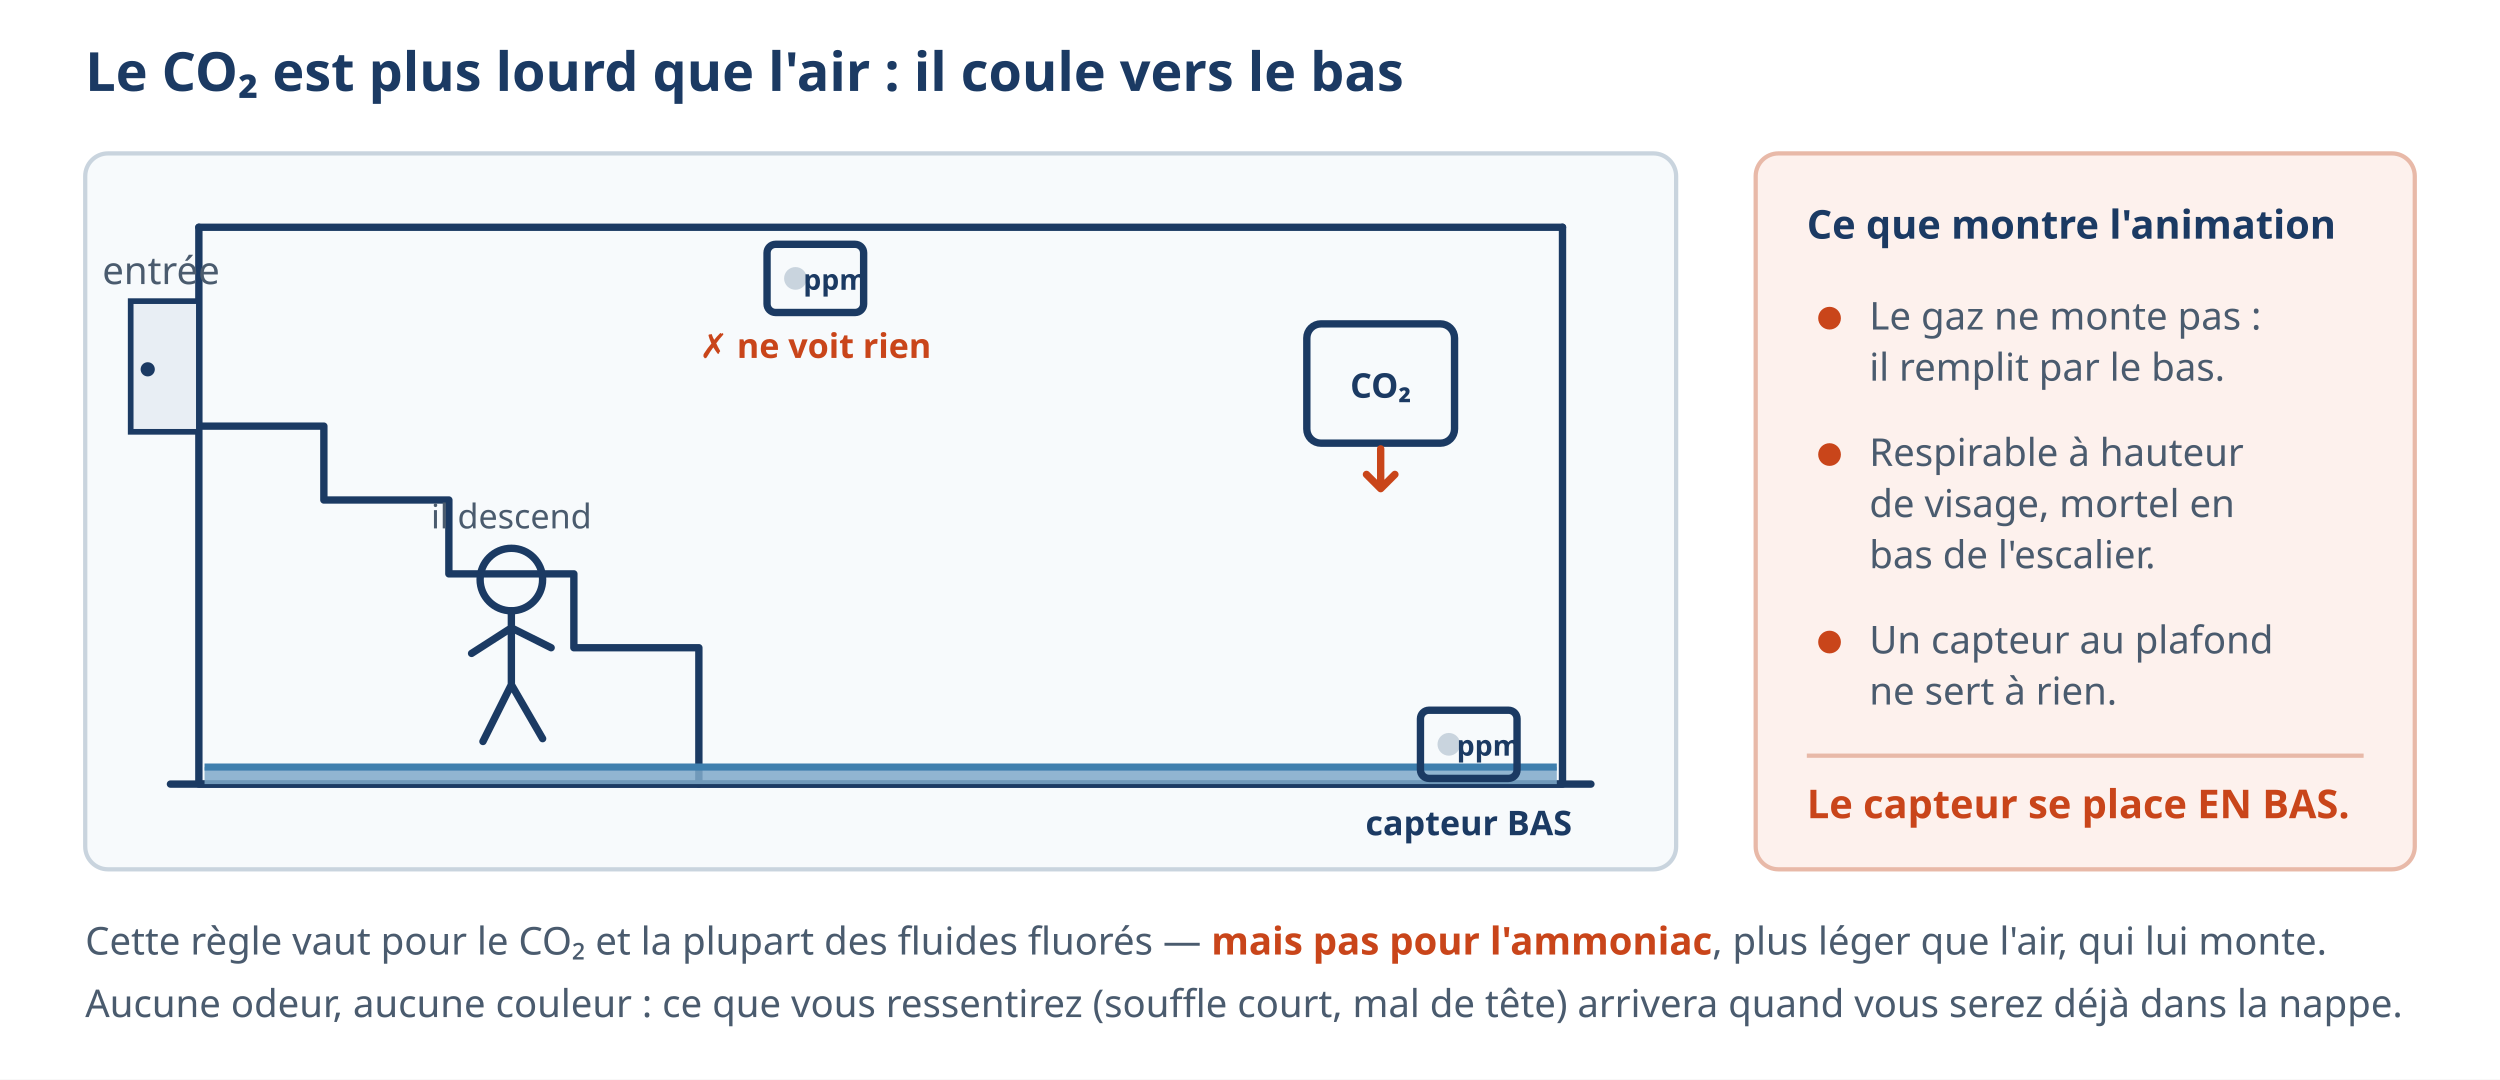
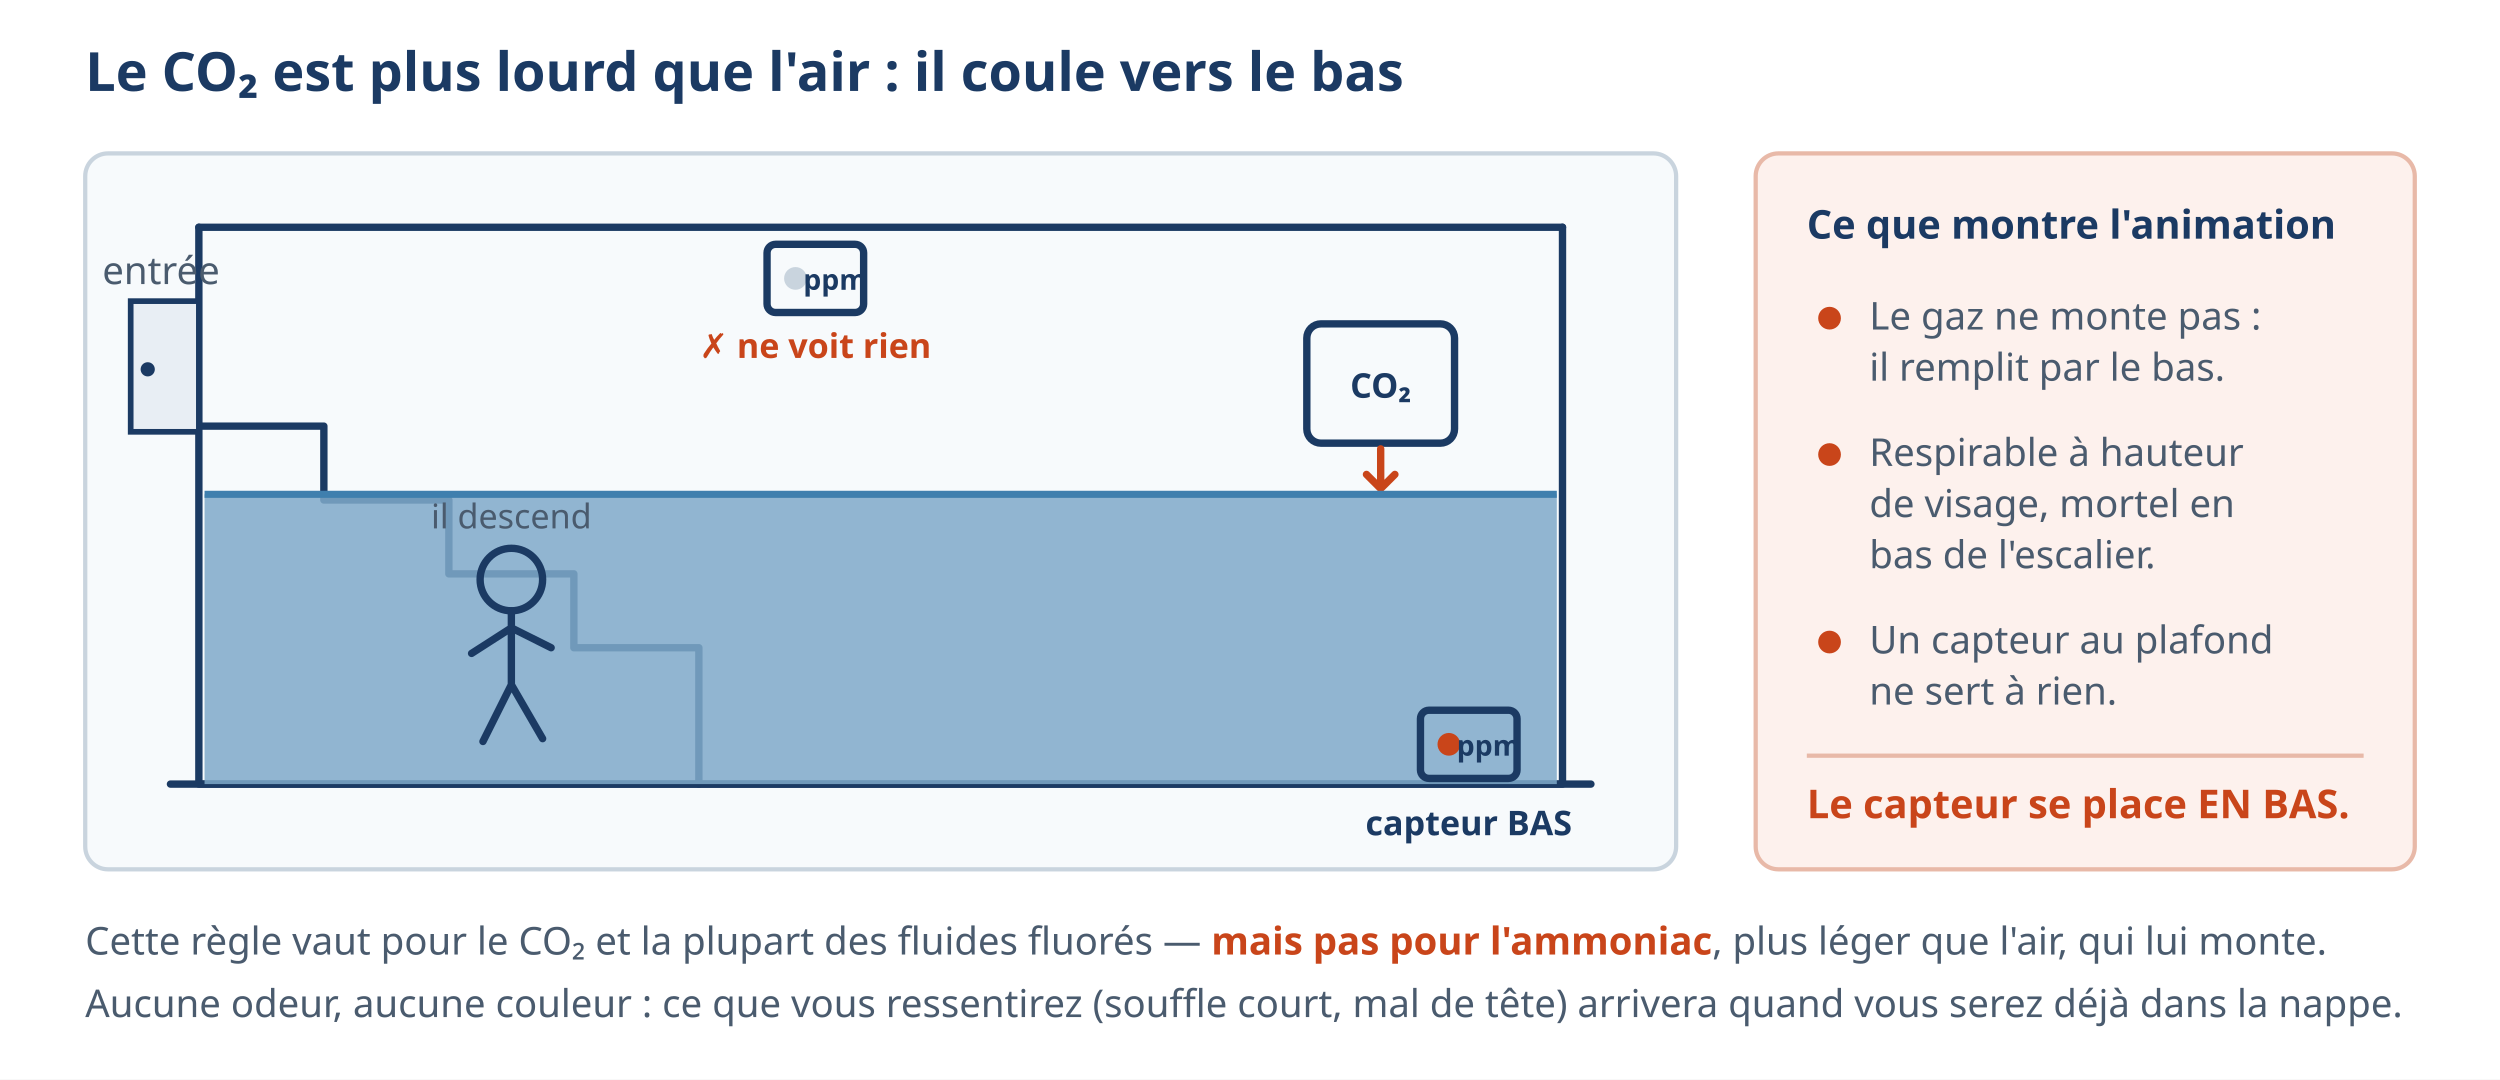
<svg xmlns="http://www.w3.org/2000/svg" viewBox="0 0 880 380" role="img" aria-label="Animation : dans un local en contrebas, le CO2 étant plus lourd que l'air, il s'écoule vers le bas et la nappe monte depuis le sol. Le capteur placé en partie basse se déclenche ; le capteur placé au plafond, lui, ne voit rien tant que le local n'est pas presque plein. Une zone peut être respirable à hauteur de visage et déjà mortelle en bas de l'escalier.">
  <style>
    .t   { font:700 19px Calibri,Segoe UI,sans-serif; fill:#1b3a63; }
    .st  { font:700 14px Calibri,Segoe UI,sans-serif; fill:#1b3a63; }
    .lg  { font:400 13.5px Calibri,Segoe UI,sans-serif; fill:#4a5b6e; }
    .bad { font:700 14px Calibri,Segoe UI,sans-serif; fill:#c9451a; }
    .p   { fill:none; stroke:#1b3a63; stroke-width:2.6; stroke-linecap:round; stroke-linejoin:round; }
    .acc { fill:none; stroke:#c9451a; stroke-width:2.6; stroke-linecap:round; stroke-linejoin:round; }
  </style>
  <rect width="880" height="380" fill="#ffffff" />
  <text class="t" x="30" y="32">Le CO₂ est plus lourd que l'air : il coule vers le bas</text>
  <g transform="translate(30,54)">
    <rect x="0" y="0" width="560" height="252" rx="8" fill="#f7fafc" stroke="#c9d4de" stroke-width="1.5" />
    <path class="p" d="M40,26 v196 h480 v-196" />
    <line class="p" x1="30" y1="222" x2="530" y2="222" />
    <line class="p" x1="40" y1="26" x2="520" y2="26" />
    <path class="p" d="M40,96 h44 v26 h44 v26 h44 v26 h44 v48" />
    <rect x="16" y="52" width="24" height="46" fill="#e8eef4" stroke="#1b3a63" stroke-width="2" />
    <circle cx="22" cy="76" r="2.5" fill="#1b3a63" />
    <text class="lg" x="6" y="46">entrée</text>
    <g transform="translate(430,60)">
      <rect class="p" x="0" y="0" width="52" height="42" rx="5" />
      <text x="26" y="26" text-anchor="middle" style="font:700 12px Calibri;fill:#1b3a63">CO₂</text>
      <path class="acc" d="M26,44 v14 m-5,-5 l5,5 5,-5" />
    </g>
    <g>
-       <rect x="42" y="216" width="476" height="6" fill="#7fa9c9" opacity="0.85">
+       <rect x="42" y="120" width="476" height="102" fill="#7fa9c9" opacity="0.85">
        <animate attributeName="y" values="216;216;120;120;216" dur="11s" repeatCount="indefinite" />
        <animate attributeName="height" values="6;6;102;102;6" dur="11s" repeatCount="indefinite" />
      </rect>
-       <line x1="42" y1="216" x2="518" y2="216" stroke="#3f7fae" stroke-width="2.5">
+       <line x1="42" y1="120" x2="518" y2="120" stroke="#3f7fae" stroke-width="2.5">
        <animate attributeName="y1" values="216;216;120;120;216" dur="11s" repeatCount="indefinite" />
        <animate attributeName="y2" values="216;216;120;120;216" dur="11s" repeatCount="indefinite" />
      </line>
    </g>
    <g transform="translate(470,196)">
      <rect class="p" x="0" y="0" width="34" height="24" rx="3" fill="#fff" />
-       <circle cx="10" cy="12" r="4" fill="#c9d4de">
+       <circle cx="10" cy="12" r="4" fill="#c9451a">
        <animate attributeName="fill" values="#c9d4de;#c9d4de;#c9451a;#c9451a;#c9d4de" dur="11s" repeatCount="indefinite" />
      </circle>
      <text x="24" y="16" text-anchor="middle" style="font:700 10px Calibri;fill:#1b3a63">ppm</text>
    </g>
    <text class="st" x="487" y="240" text-anchor="middle" style="font-size:12px">capteur BAS</text>
    <g transform="translate(240,32)">
      <rect class="p" x="0" y="0" width="34" height="24" rx="3" fill="#fff" />
      <circle cx="10" cy="12" r="4" fill="#c9d4de" />
      <text x="24" y="16" text-anchor="middle" style="font:700 10px Calibri;fill:#1b3a63">ppm</text>
    </g>
    <text class="bad" x="257" y="72" text-anchor="middle" style="font-size:12px">✗ ne voit rien</text>
    <g transform="translate(150,150)">
      <circle class="p" cx="0" cy="0" r="11" />
      <path class="p" d="M0,11 v26 M0,17 l-14,9 M0,17 l14,7 M0,37 l-10,20 M0,37 l11,19" />
    </g>
    <text class="lg" x="150" y="132" text-anchor="middle" style="font-size:12px">il descend</text>
  </g>
  <g transform="translate(618,54)">
    <rect x="0" y="0" width="232" height="252" rx="8" fill="#fdf1ed" stroke="#e8b9a8" stroke-width="1.5" />
    <text class="st" x="18" y="30">Ce que montre l'animation</text>
    <circle cx="26" cy="58" r="4" fill="#c9451a" />
    <text class="lg" x="40" y="62">Le gaz ne monte pas :</text>
    <text class="lg" x="40" y="80">il remplit par le bas.</text>
    <circle cx="26" cy="106" r="4" fill="#c9451a" />
    <text class="lg" x="40" y="110">Respirable à hauteur</text>
    <text class="lg" x="40" y="128">de visage, mortel en</text>
    <text class="lg" x="40" y="146">bas de l'escalier.</text>
    <circle cx="26" cy="172" r="4" fill="#c9451a" />
    <text class="lg" x="40" y="176">Un capteur au plafond</text>
    <text class="lg" x="40" y="194">ne sert à rien.</text>
    <line x1="18" y1="212" x2="214" y2="212" stroke="#e8b9a8" stroke-width="1.5" />
    <text class="st" x="18" y="234" style="fill:#c9451a">Le capteur se place EN BAS.</text>
  </g>
  <text class="lg" x="30" y="336">Cette règle vaut pour le CO₂ et la plupart des fluides fluorés — <tspan style="font-weight:700;fill:#c9451a">mais pas pour l'ammoniac</tspan>, plus léger que l'air, qui lui monte.</text>
  <text class="lg" x="30" y="358">Aucune odeur, aucune couleur : ce que vous ressentirez (souffle court, mal de tête) arrivera quand vous serez déjà dans la nappe.</text>
</svg>
